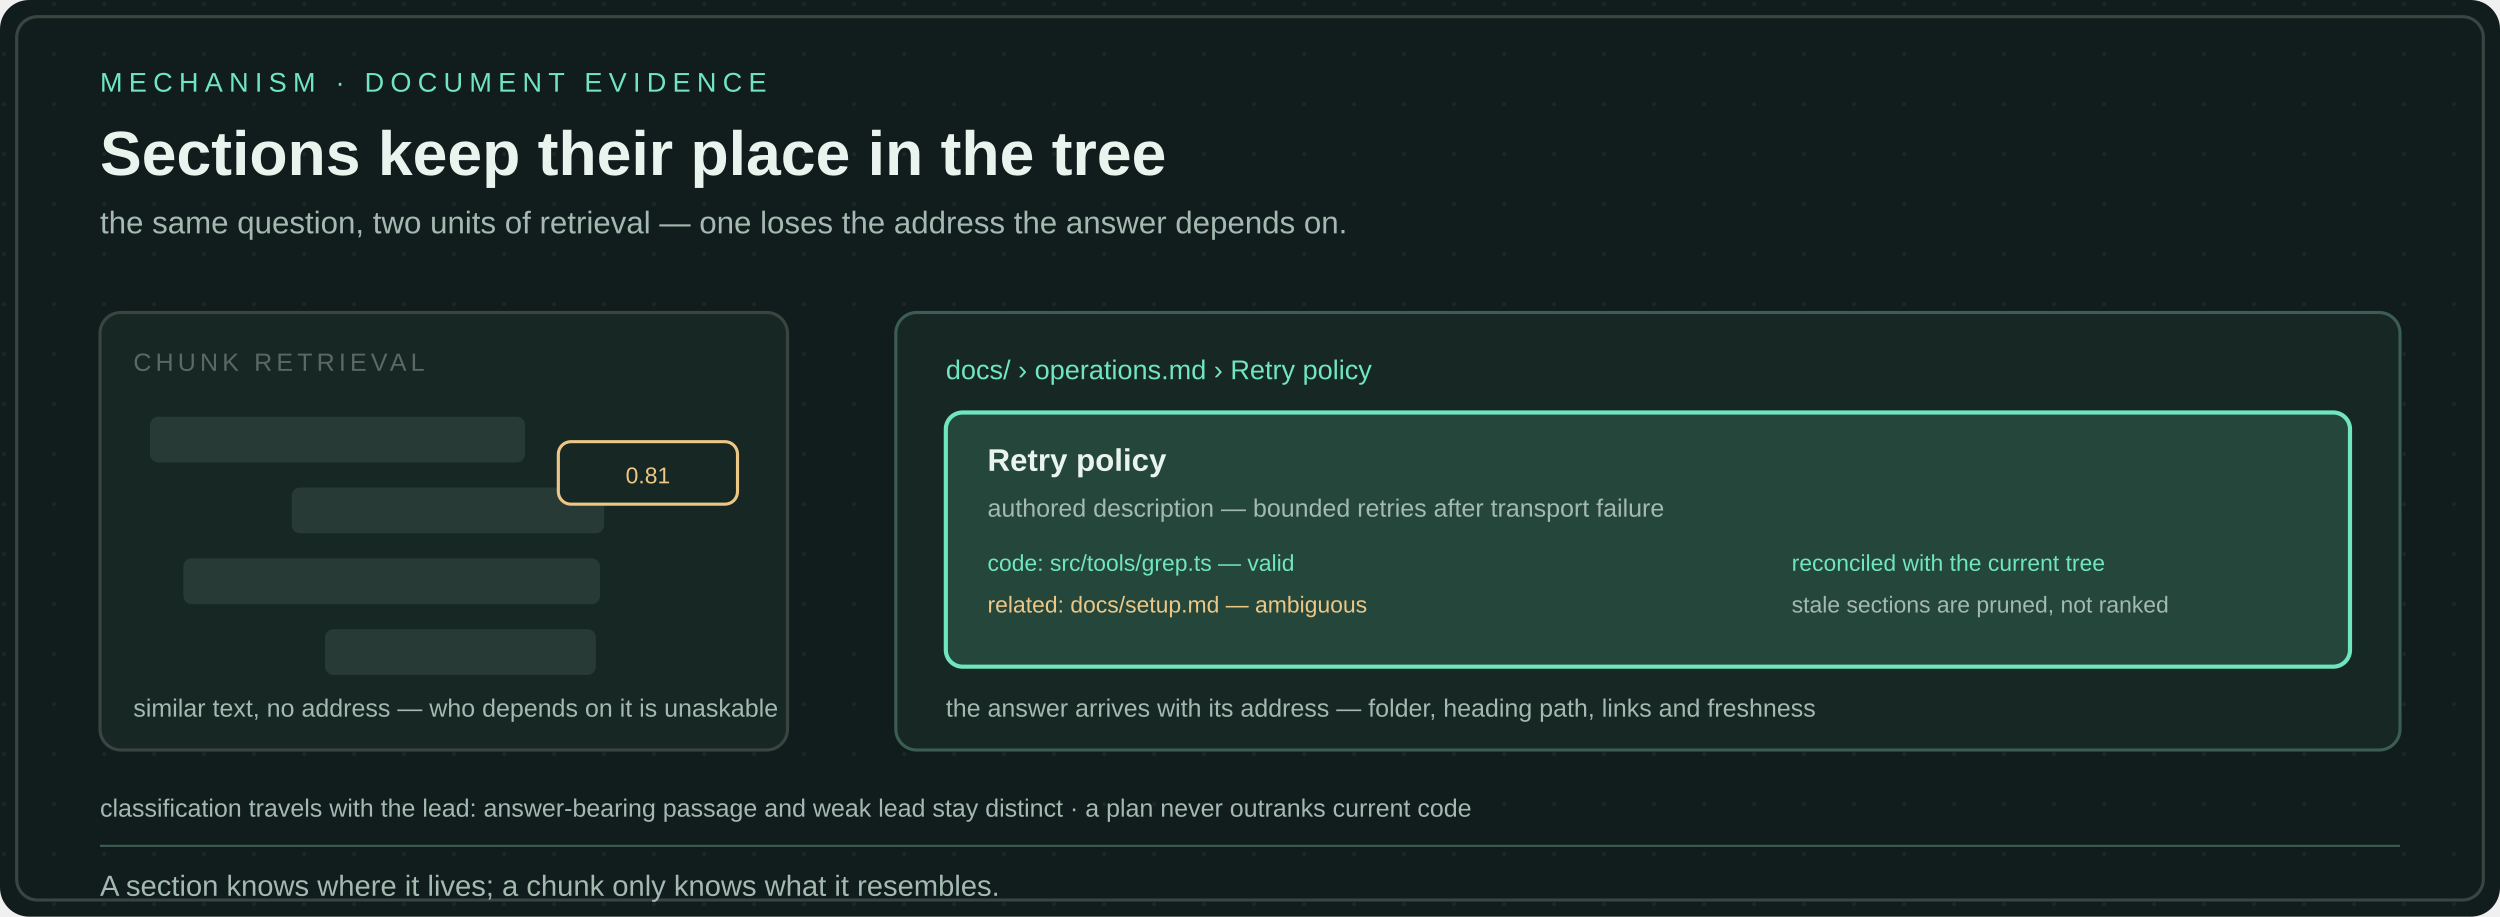
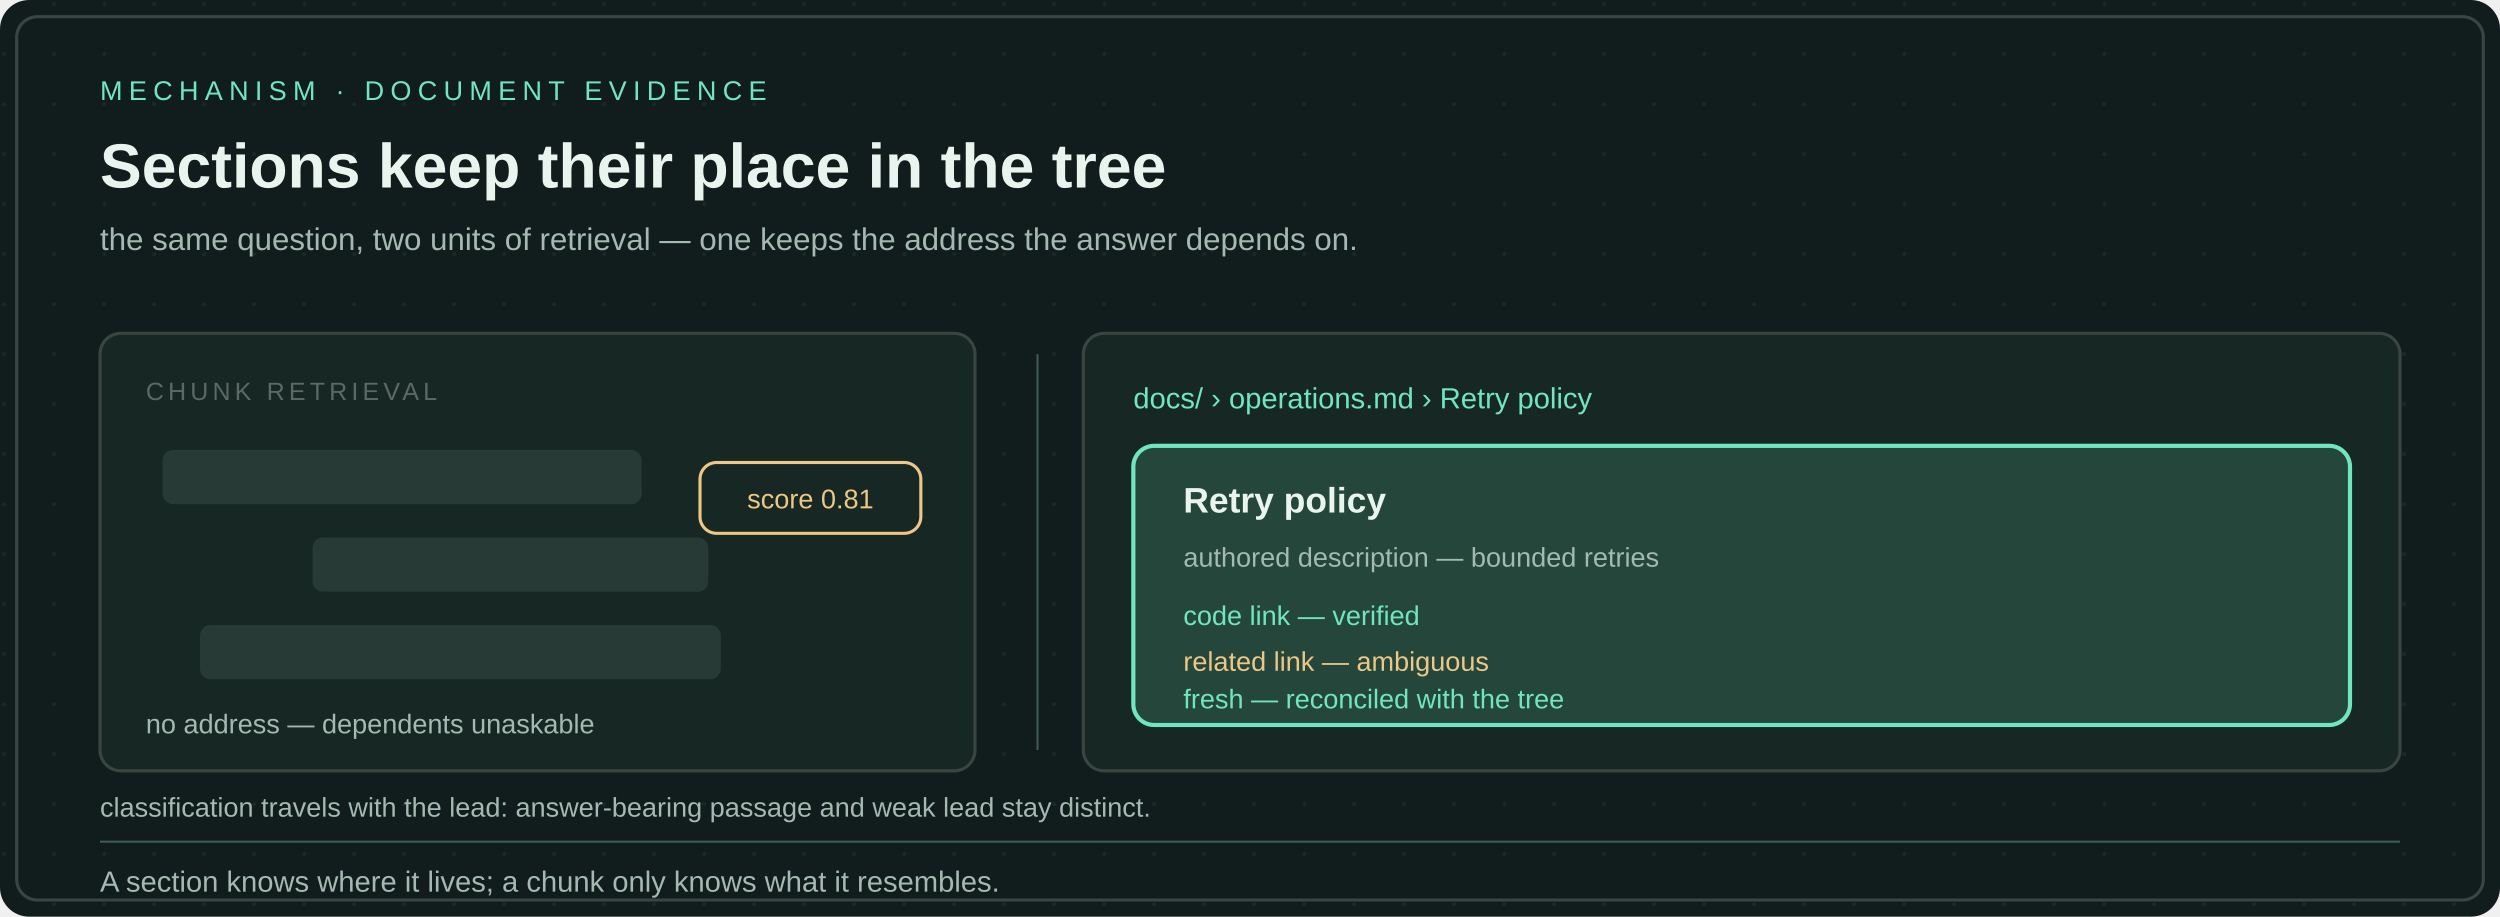
<svg xmlns="http://www.w3.org/2000/svg" width="1200" height="440" viewBox="0 0 1200 440" role="img" aria-labelledby="dt dd2">
  <style>
- .prune { animation: dprune 3.2s ease-in-out infinite; }
- @keyframes dprune { 0%,100% { opacity: .75; } 50% { opacity: 1; } }
- @media (prefers-reduced-motion: reduce) { .prune { animation: none; } }
+ .pulse { animation: dpulse 3.4s ease-in-out infinite; }
+ @keyframes dpulse { 0%,100% { opacity: .85; } 50% { opacity: 1; } }
+ @media (prefers-reduced-motion: reduce) { .pulse { animation: none; } }
</style>
  <pattern id="dots" width="24" height="24" patternUnits="userSpaceOnUse">
    <circle cx="2" cy="2" r="1" fill="#ffffff" fill-opacity="0.05" />
  </pattern>
  <rect width="1200" height="440" rx="14" fill="#111C1C" />
  <rect width="1200" height="440" rx="14" fill="url(#dots)" />
  <rect x="8" y="8" width="1184" height="424" rx="10" fill="none" stroke="#3a4541" stroke-width="1.5" />
  <g font-family="Arial, Helvetica, sans-serif">
-     <text x="48" y="44" fill="#70E6BF" font-size="13" letter-spacing="3">MECHANISM · DOCUMENT EVIDENCE</text>
-     <text x="48" y="84" fill="#EAF4EE" font-size="30" font-weight="700">Sections keep their place in the tree</text>
-     <text x="48" y="112" fill="#A4B9B0" font-size="15">the same question, two units of retrieval — one loses the address the answer depends on.</text>
-     <rect x="48" y="150" width="330" height="210" rx="10" fill="#172723" stroke="#3a4541" stroke-width="1.5" />
-     <text x="64" y="178" fill="#5c6863" font-size="12" letter-spacing="2">CHUNK RETRIEVAL</text>
-     <rect x="72" y="200" width="180" height="22" rx="4" fill="#273A35" />
-     <rect x="140" y="234" width="150" height="22" rx="4" fill="#273A35" />
-     <rect x="88" y="268" width="200" height="22" rx="4" fill="#273A35" />
-     <rect x="156" y="302" width="130" height="22" rx="4" fill="#273A35" />
-     <rect x="268" y="212" width="86" height="30" rx="6" fill="#172723" stroke="#edc786" stroke-width="1.5" />
-     <text x="311" y="232" fill="#edc786" font-size="11" text-anchor="middle">0.81</text>
-     <text x="64" y="344" fill="#A4B9B0" font-size="12">similar text, no address — who depends on it is unaskable</text>
-     <rect x="430" y="150" width="722" height="210" rx="10" fill="#172723" stroke="#3B5D52" stroke-width="1.5" />
-     <text x="454" y="182" fill="#70E6BF" font-size="13">docs/ › operations.md › Retry policy</text>
-     <rect x="454" y="198" width="674" height="122" rx="8" fill="#25463B" stroke="#70E6BF" stroke-width="2" />
-     <text x="474" y="226" fill="#EAF4EE" font-size="15" font-weight="700">Retry policy</text>
-     <text x="474" y="248" fill="#A4B9B0" font-size="12">authored description — bounded retries after transport failure</text>
-     <text x="474" y="274" fill="#70E6BF" font-size="11">code: src/tools/grep.ts — valid</text>
-     <text x="474" y="294" fill="#edc786" font-size="11">related: docs/setup.md — ambiguous</text>
-     <text x="860" y="274" fill="#70E6BF" font-size="11">reconciled with the current tree</text>
-     <text x="860" y="294" fill="#A4B9B0" font-size="11">stale sections are pruned, not ranked</text>
-     <text x="454" y="344" fill="#A4B9B0" font-size="12">the answer arrives with its address — folder, heading path, links and freshness</text>
-     <text x="48" y="392" fill="#A4B9B0" font-size="12">classification travels with the lead: answer-bearing passage and weak lead stay distinct · a plan never outranks current code</text>
-     <path d="M48 406 H1152" stroke="#3B5D52" stroke-width="1" />
-     <text x="48" y="430" fill="#A4B9B0" font-size="14">A section knows where it lives; a chunk only knows what it resembles.</text>
+     <text x="48" y="48" fill="#70E6BF" font-size="13" letter-spacing="3">MECHANISM · DOCUMENT EVIDENCE</text>
+     <text x="48" y="90" fill="#EAF4EE" font-size="30" font-weight="700">Sections keep their place in the tree</text>
+     <text x="48" y="120" fill="#A4B9B0" font-size="15">the same question, two units of retrieval — one keeps the address the answer depends on.</text>
+     <rect x="48" y="160" width="420" height="210" rx="10" fill="#172723" stroke="#3a4541" stroke-width="1.5" />
+     <text x="70" y="192" fill="#5c6863" font-size="12" letter-spacing="2">CHUNK RETRIEVAL</text>
+     <rect x="78" y="216" width="230" height="26" rx="5" fill="#273A35" />
+     <rect x="150" y="258" width="190" height="26" rx="5" fill="#273A35" />
+     <rect x="96" y="300" width="250" height="26" rx="5" fill="#273A35" />
+     <rect x="336" y="222" width="106" height="34" rx="8" fill="#172723" stroke="#edc786" stroke-width="1.5" />
+     <text x="389" y="244" fill="#edc786" font-size="13" text-anchor="middle">score 0.81</text>
+     <text x="70" y="352" fill="#A4B9B0" font-size="13">no address — dependents unaskable</text>
+     <path d="M498 170 V360" stroke="#3B5D52" stroke-width="1" />
+     <rect x="520" y="160" width="632" height="210" rx="10" fill="#172723" stroke="#3a4541" stroke-width="1.5" />
+     <text x="544" y="196" fill="#70E6BF" font-size="14">docs/ › operations.md › Retry policy</text>
+     <rect x="544" y="214" width="584" height="134" rx="10" fill="#25463B" stroke="#70E6BF" stroke-width="2" />
+     <text x="568" y="246" fill="#EAF4EE" font-size="17" font-weight="700">Retry policy</text>
+     <text x="568" y="272" fill="#A4B9B0" font-size="13">authored description — bounded retries</text>
+     <text x="568" y="300" fill="#70E6BF" font-size="13">code link — verified</text>
+     <text x="568" y="322" fill="#edc786" font-size="13">related link — ambiguous</text>
+     <text class="pulse" x="568" y="340" fill="#70E6BF" font-size="13">fresh — reconciled with the tree</text>
+     <text x="48" y="392" fill="#A4B9B0" font-size="13">classification travels with the lead: answer-bearing passage and weak lead stay distinct.</text>
+     <path d="M48 404 H1152" stroke="#3B5D52" stroke-width="1" />
+     <text x="48" y="428" fill="#A4B9B0" font-size="14">A section knows where it lives; a chunk only knows what it resembles.</text>
  </g>
</svg>
